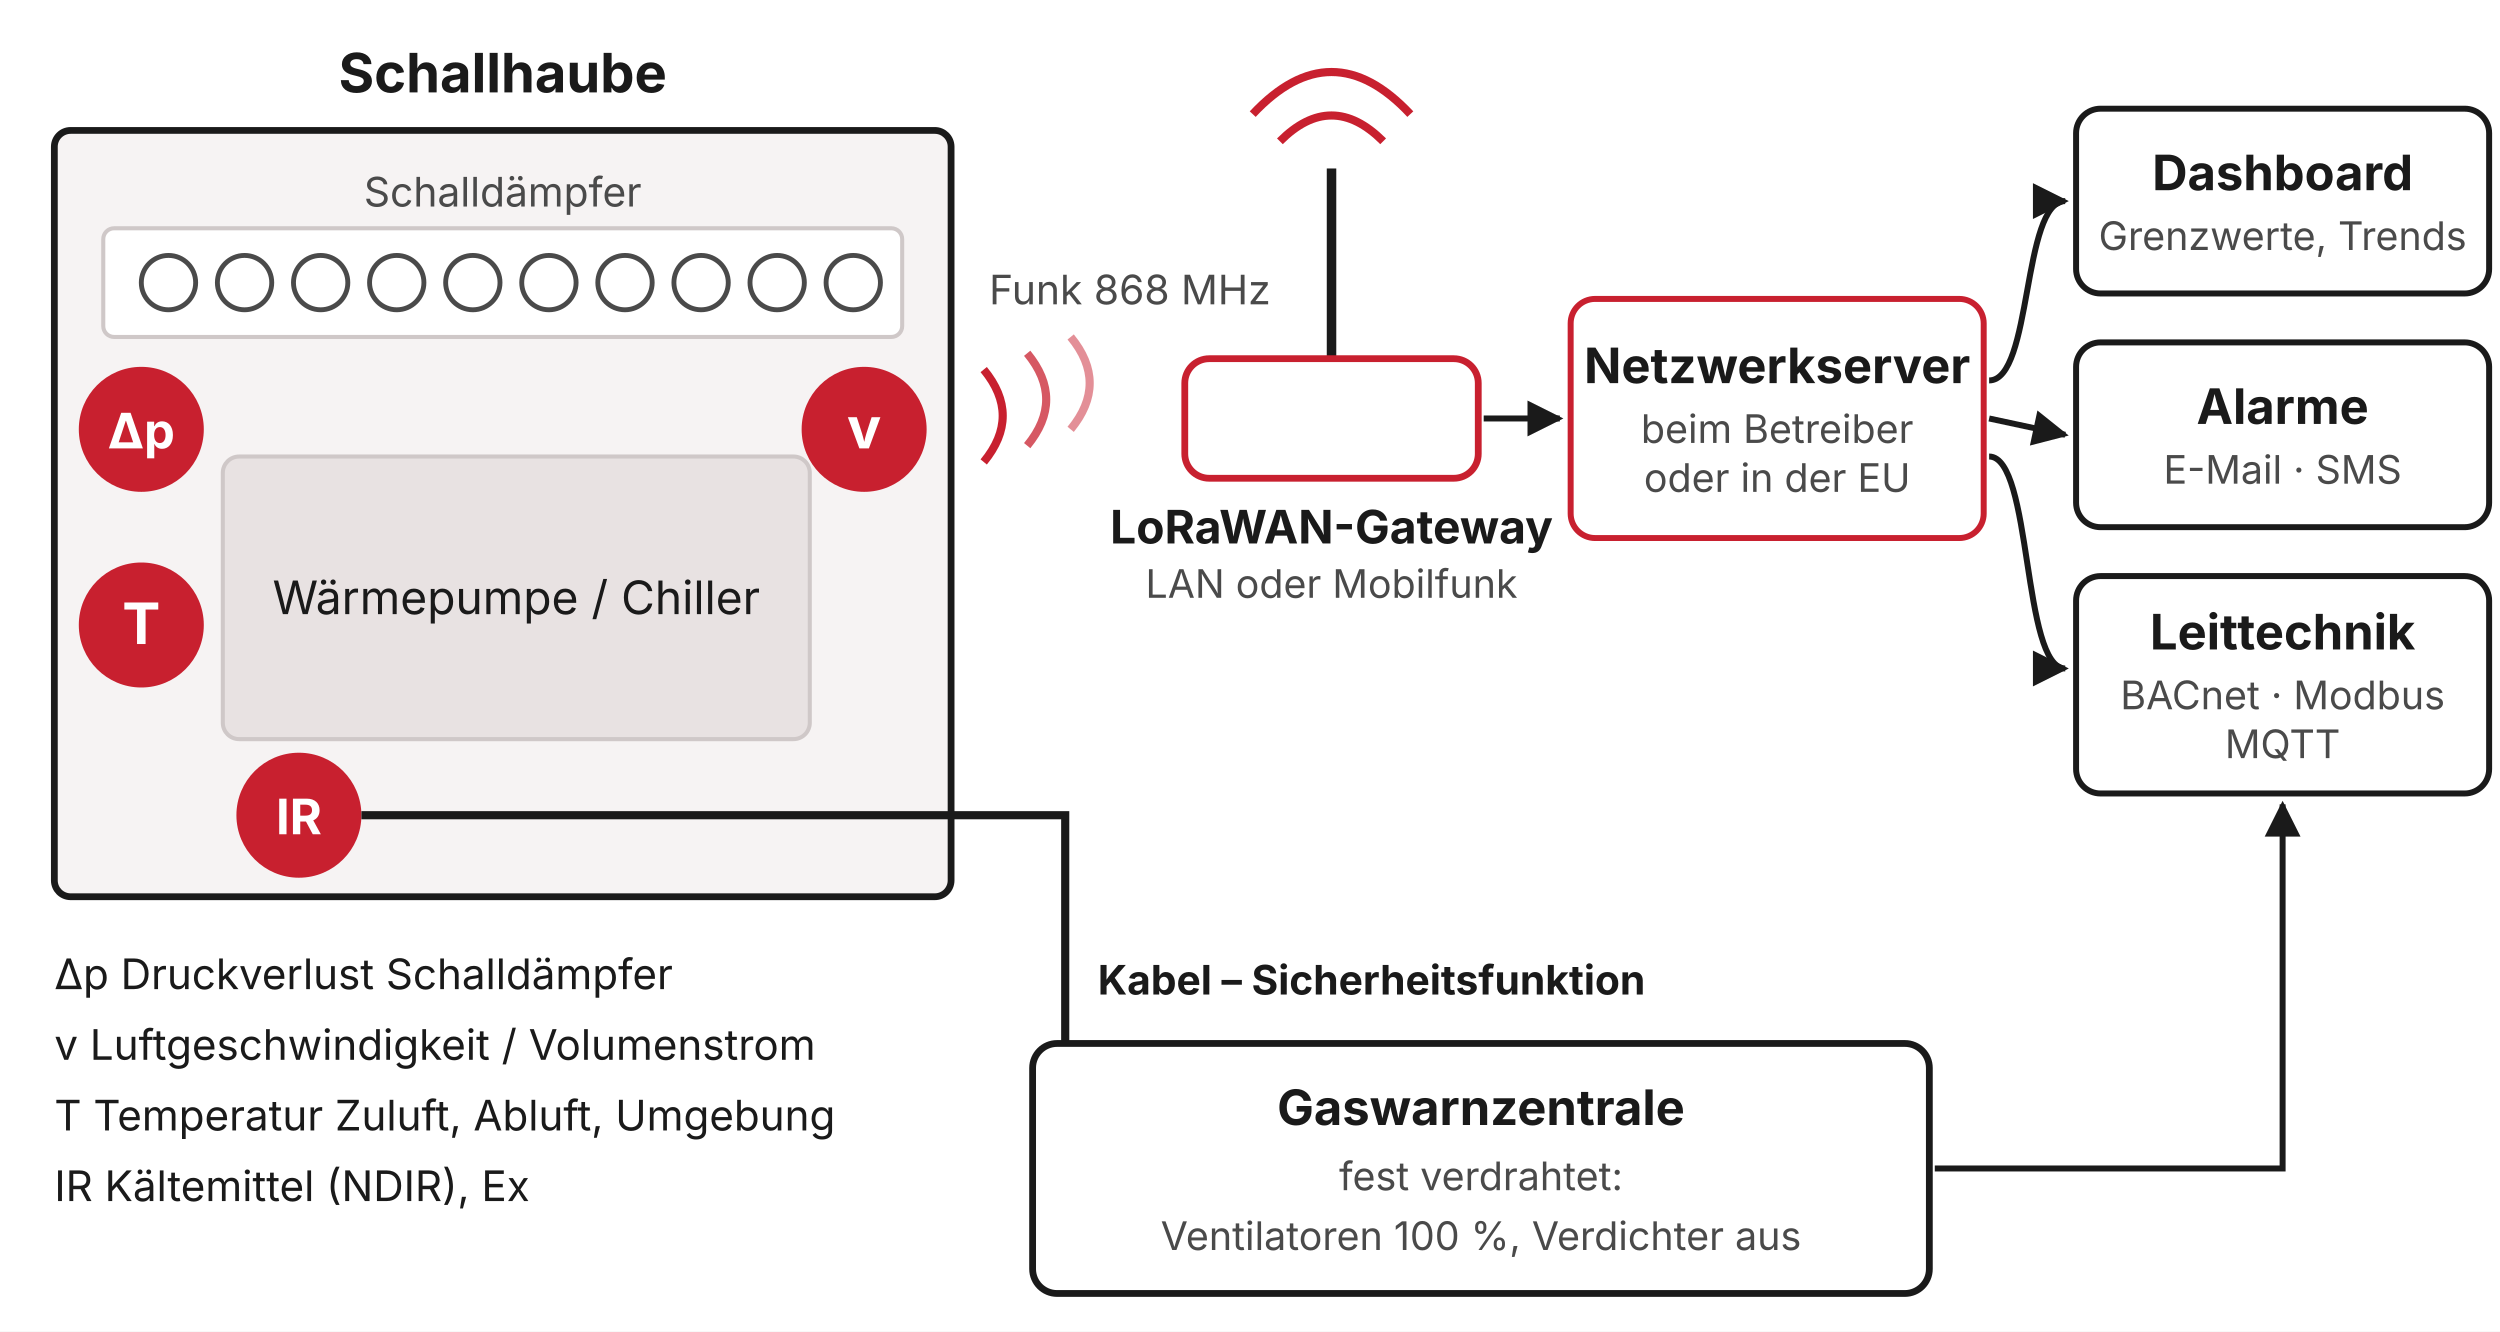
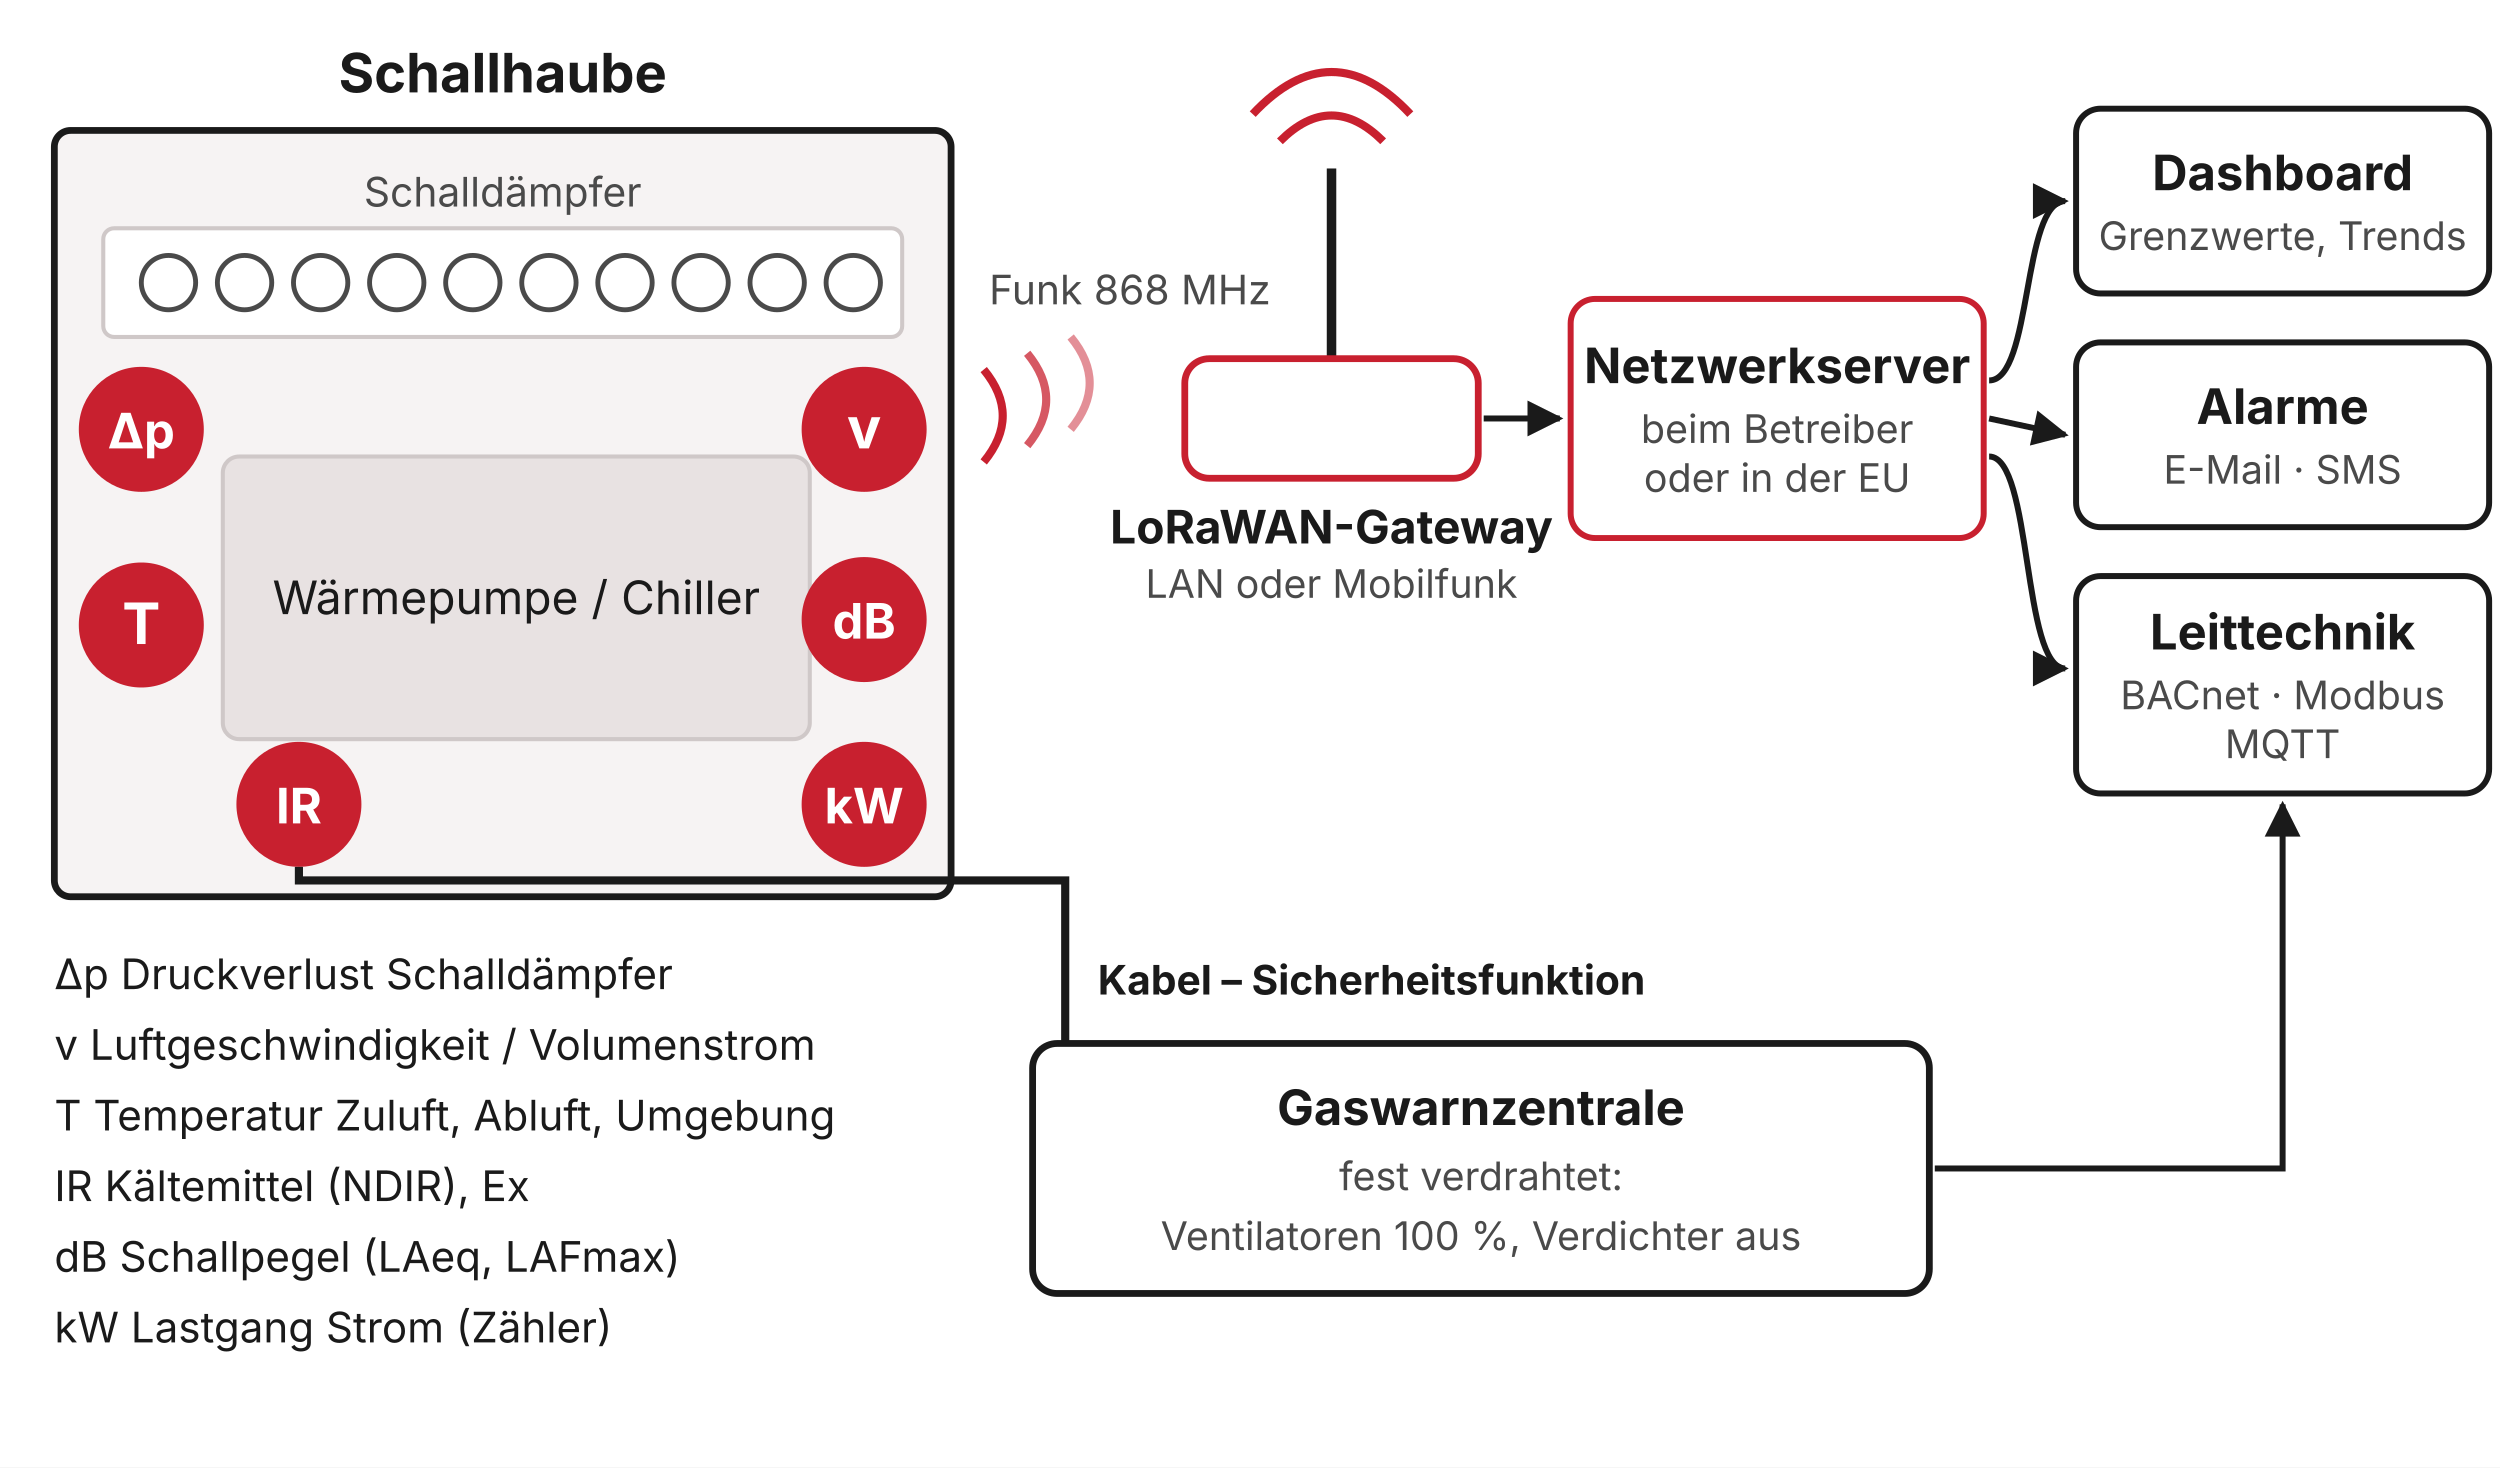
- <svg xmlns="http://www.w3.org/2000/svg" viewBox="0 0 920 490" font-family="Inter, Segoe UI, Arial, sans-serif">
-   <rect width="920" height="490" fill="#fff" />
+ <svg xmlns="http://www.w3.org/2000/svg" viewBox="0 0 920 540" font-family="Inter, Segoe UI, Arial, sans-serif">
+   <rect width="920" height="540" fill="#fff" />
  <defs>
    <marker id="a" viewBox="0 0 10 10" refX="9" refY="5" markerWidth="6" markerHeight="6" orient="auto">
      <path d="M0 0 10 5 0 10z" fill="#1a1a1a" />
    </marker>
  </defs>
  <text x="185" y="34" text-anchor="middle" font-size="20" font-weight="700" fill="#1a1a1a">Schallhaube</text>
  <rect x="20" y="48" width="330" height="282" rx="6" fill="#f6f3f3" stroke="#1a1a1a" stroke-width="2.5" />
  <rect x="38" y="84" width="294" height="40" rx="4" fill="#fff" stroke="#cfc8c8" stroke-width="1.5" />
  <circle cx="62" cy="104" r="10" fill="none" stroke="#4a4a4a" stroke-width="1.8" />
  <circle cx="90" cy="104" r="10" fill="none" stroke="#4a4a4a" stroke-width="1.8" />
  <circle cx="118" cy="104" r="10" fill="none" stroke="#4a4a4a" stroke-width="1.8" />
  <circle cx="146" cy="104" r="10" fill="none" stroke="#4a4a4a" stroke-width="1.8" />
  <circle cx="174" cy="104" r="10" fill="none" stroke="#4a4a4a" stroke-width="1.8" />
  <circle cx="202" cy="104" r="10" fill="none" stroke="#4a4a4a" stroke-width="1.8" />
  <circle cx="230" cy="104" r="10" fill="none" stroke="#4a4a4a" stroke-width="1.8" />
  <circle cx="258" cy="104" r="10" fill="none" stroke="#4a4a4a" stroke-width="1.8" />
  <circle cx="286" cy="104" r="10" fill="none" stroke="#4a4a4a" stroke-width="1.8" />
  <circle cx="314" cy="104" r="10" fill="none" stroke="#4a4a4a" stroke-width="1.8" />
  <text x="185" y="76" text-anchor="middle" font-size="15" fill="#4a4a4a">Schalldämpfer</text>
  <rect x="82" y="168" width="216" height="104" rx="6" fill="#e8e2e2" stroke="#cfc8c8" stroke-width="1.5" />
  <text x="190" y="226" text-anchor="middle" font-size="17" fill="#1a1a1a">Wärmepumpe / Chiller</text>
  <circle cx="52" cy="158" r="23" fill="#c8202f" />
  <text x="52" y="165" text-anchor="middle" font-size="18" font-weight="700" fill="#fff">Δp</text>
  <circle cx="318" cy="158" r="23" fill="#c8202f" />
  <text x="318" y="165" text-anchor="middle" font-size="21" font-weight="700" fill="#fff">v</text>
  <circle cx="52" cy="230" r="23" fill="#c8202f" />
  <text x="52" y="237" text-anchor="middle" font-size="21" font-weight="700" fill="#fff">T</text>
-   <circle cx="110" cy="300" r="23" fill="#c8202f" />
-   <text x="110" y="307" text-anchor="middle" font-size="18" font-weight="700" fill="#fff">IR</text>
+   <circle cx="110" cy="296" r="23" fill="#c8202f" />
+   <text x="110" y="303" text-anchor="middle" font-size="18" font-weight="700" fill="#fff">IR</text>
+   <circle cx="318" cy="228" r="23" fill="#c8202f" />
+   <text x="318" y="235" text-anchor="middle" font-size="18" font-weight="700" fill="#fff">dB</text>
+   <circle cx="318" cy="296" r="23" fill="#c8202f" />
+   <text x="318" y="303" text-anchor="middle" font-size="18" font-weight="700" fill="#fff">kW</text>
  <path d="M 362 170 q 14 -17 0 -34" fill="none" stroke="#c8202f" stroke-width="3" opacity="1.0" />
  <path d="M 378 164 q 14 -17 0 -34" fill="none" stroke="#c8202f" stroke-width="3" opacity="0.75" />
  <path d="M 394 158 q 14 -17 0 -34" fill="none" stroke="#c8202f" stroke-width="3" opacity="0.5" />
  <text x="364" y="112" font-size="15" fill="#4a4a4a">Funk 868 MHz</text>
  <line x1="490" y1="62" x2="490" y2="132" stroke="#1a1a1a" stroke-width="3.5" />
  <path d="M471 52 q19 -19 38 0 M461 42 q29 -31 58 0" fill="none" stroke="#c8202f" stroke-width="3" />
  <rect x="436" y="132" width="108" height="44" rx="9" fill="#fff" stroke="#c8202f" stroke-width="2.5" />
  <text x="490" y="200" text-anchor="middle" font-size="17" font-weight="700" fill="#1a1a1a">LoRaWAN-Gateway</text>
  <text x="490" y="220" text-anchor="middle" font-size="14.5" fill="#4a4a4a">LAN oder Mobilfunk</text>
  <line x1="546" y1="154" x2="574" y2="154" stroke="#1a1a1a" stroke-width="2.2" marker-end="url(#a)" />
  <rect x="578" y="110" width="152" height="88" rx="9" fill="#fff" stroke="#c8202f" stroke-width="2.2" />
  <text x="654.0" y="141.0" text-anchor="middle" font-size="18" font-weight="700" fill="#1a1a1a">Netzwerkserver</text>
  <text x="654.0" y="163.0" text-anchor="middle" font-size="14.5" fill="#4a4a4a">beim Betreiber</text>
  <text x="654.0" y="181.0" text-anchor="middle" font-size="14.5" fill="#4a4a4a">oder in der EU</text>
  <path d="M732 140 C 748 140 744 74 760 74" fill="none" stroke="#1a1a1a" stroke-width="2.2" marker-end="url(#a)" />
  <line x1="732" y1="154" x2="760" y2="160" stroke="#1a1a1a" stroke-width="2.2" marker-end="url(#a)" />
  <path d="M732 168 C 748 168 744 246 760 246" fill="none" stroke="#1a1a1a" stroke-width="2.2" marker-end="url(#a)" />
  <rect x="764" y="40" width="152" height="68" rx="9" fill="#fff" stroke="#1a1a1a" stroke-width="2.2" />
  <text x="840.0" y="70.0" text-anchor="middle" font-size="18" font-weight="700" fill="#1a1a1a">Dashboard</text>
  <text x="840.0" y="92.0" text-anchor="middle" font-size="14.5" fill="#4a4a4a">Grenzwerte, Trends</text>
  <rect x="764" y="126" width="152" height="68" rx="9" fill="#fff" stroke="#1a1a1a" stroke-width="2.2" />
  <text x="840.0" y="156.0" text-anchor="middle" font-size="18" font-weight="700" fill="#1a1a1a">Alarme</text>
  <text x="840.0" y="178.0" text-anchor="middle" font-size="14.5" fill="#4a4a4a">E-Mail · SMS</text>
  <rect x="764" y="212" width="152" height="80" rx="9" fill="#fff" stroke="#1a1a1a" stroke-width="2.2" />
  <text x="840.0" y="239.0" text-anchor="middle" font-size="18" font-weight="700" fill="#1a1a1a">Leittechnik</text>
  <text x="840.0" y="261.0" text-anchor="middle" font-size="14.5" fill="#4a4a4a">BACnet · Modbus</text>
  <text x="840.0" y="279.0" text-anchor="middle" font-size="14.5" fill="#4a4a4a">MQTT</text>
-   <path d="M133 300 H 392 V 384" fill="none" stroke="#1a1a1a" stroke-width="3" />
+   <path d="M110 319 V 324 H 392 V 384" fill="none" stroke="#1a1a1a" stroke-width="3" />
  <text x="404" y="366" font-size="15" font-weight="700" fill="#1a1a1a">Kabel – Sicherheitsfunktion</text>
  <rect x="380" y="384" width="330" height="92" rx="9" fill="#fff" stroke="#1a1a1a" stroke-width="2.5" />
  <text x="545" y="414" text-anchor="middle" font-size="18" font-weight="700" fill="#1a1a1a">Gaswarnzentrale</text>
  <text x="545" y="438" text-anchor="middle" font-size="14.5" fill="#4a4a4a">fest verdrahtet:</text>
  <text x="545" y="460" text-anchor="middle" font-size="14.5" fill="#4a4a4a">Ventilatoren 100 %, Verdichter aus</text>
  <path d="M712 430 H 840 V 296" fill="none" stroke="#1a1a1a" stroke-width="2.2" marker-end="url(#a)" />
  <g font-size="15.5" fill="#1a1a1a">
    <text x="20" y="364">Δp  Druckverlust Schalldämpfer</text>
    <text x="20" y="390">v  Luftgeschwindigkeit / Volumenstrom</text>
    <text x="20" y="416">T  Temperatur Zuluft, Abluft, Umgebung</text>
    <text x="20" y="442">IR  Kältemittel (NDIR), Ex</text>
+     <text x="20" y="468">dB  Schallpegel (LAeq, LAFmax)</text>
+     <text x="20" y="494">kW  Lastgang Strom (Zähler)</text>
  </g>
</svg>
